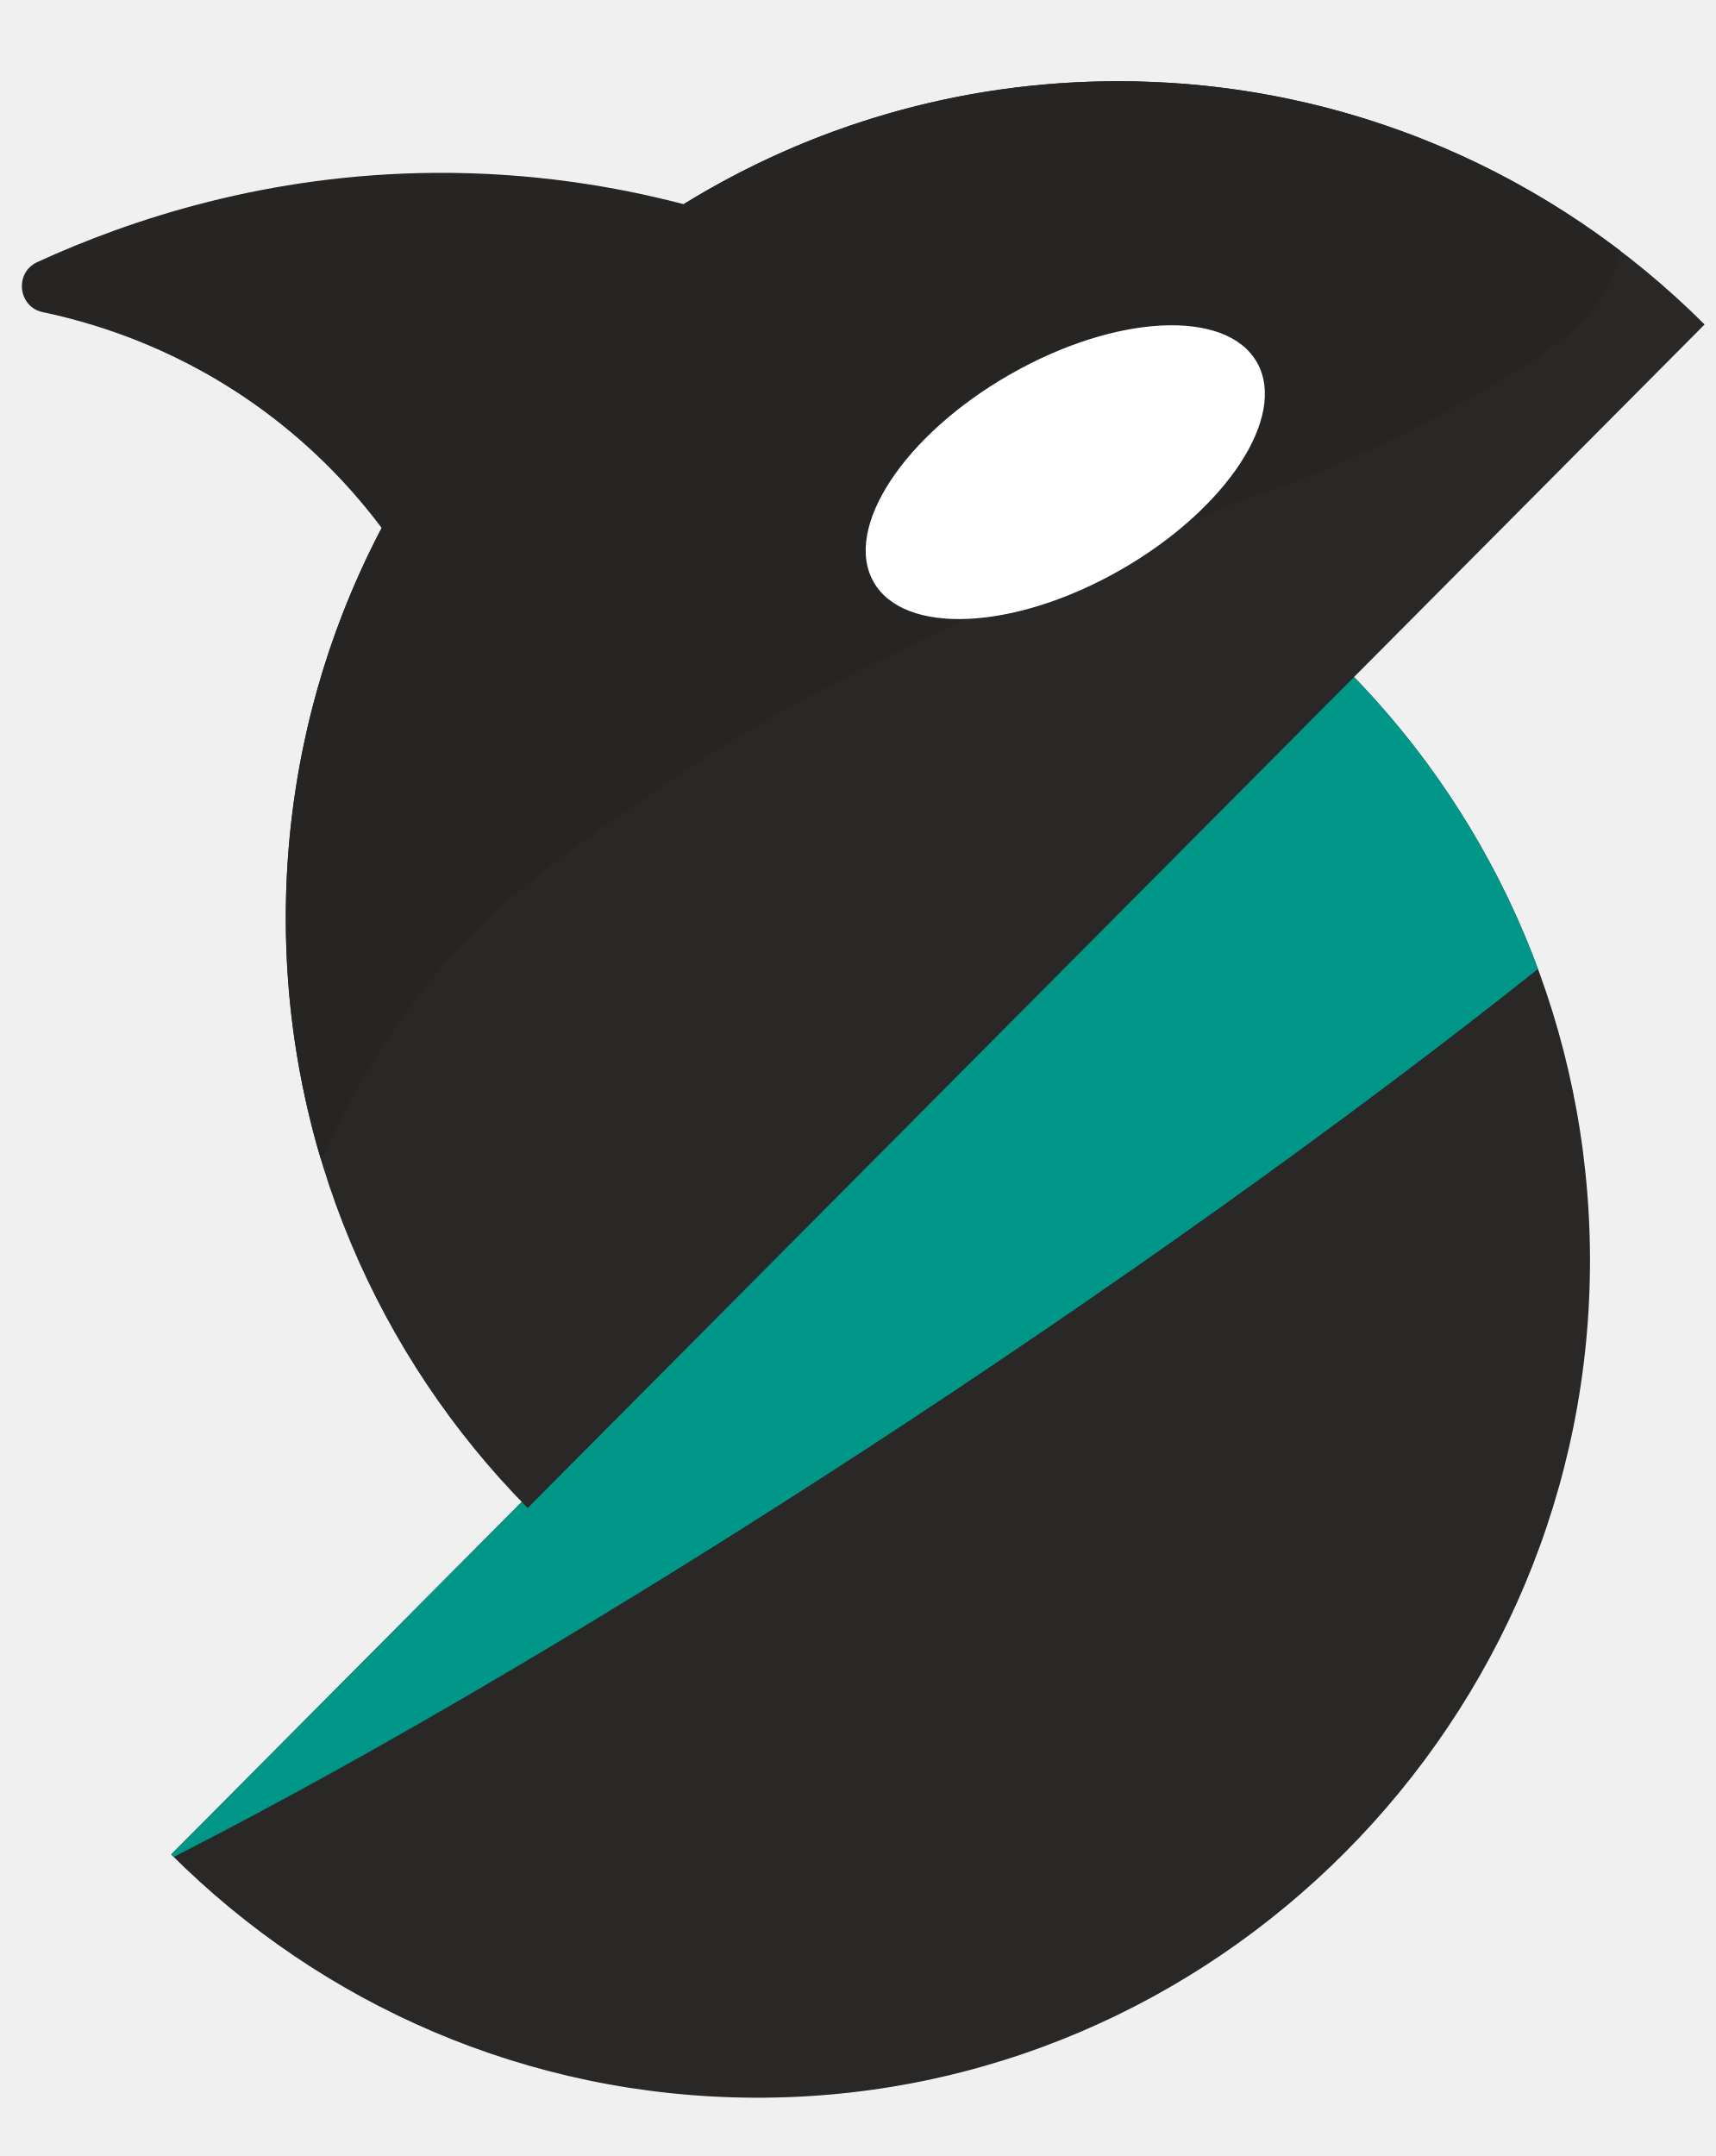
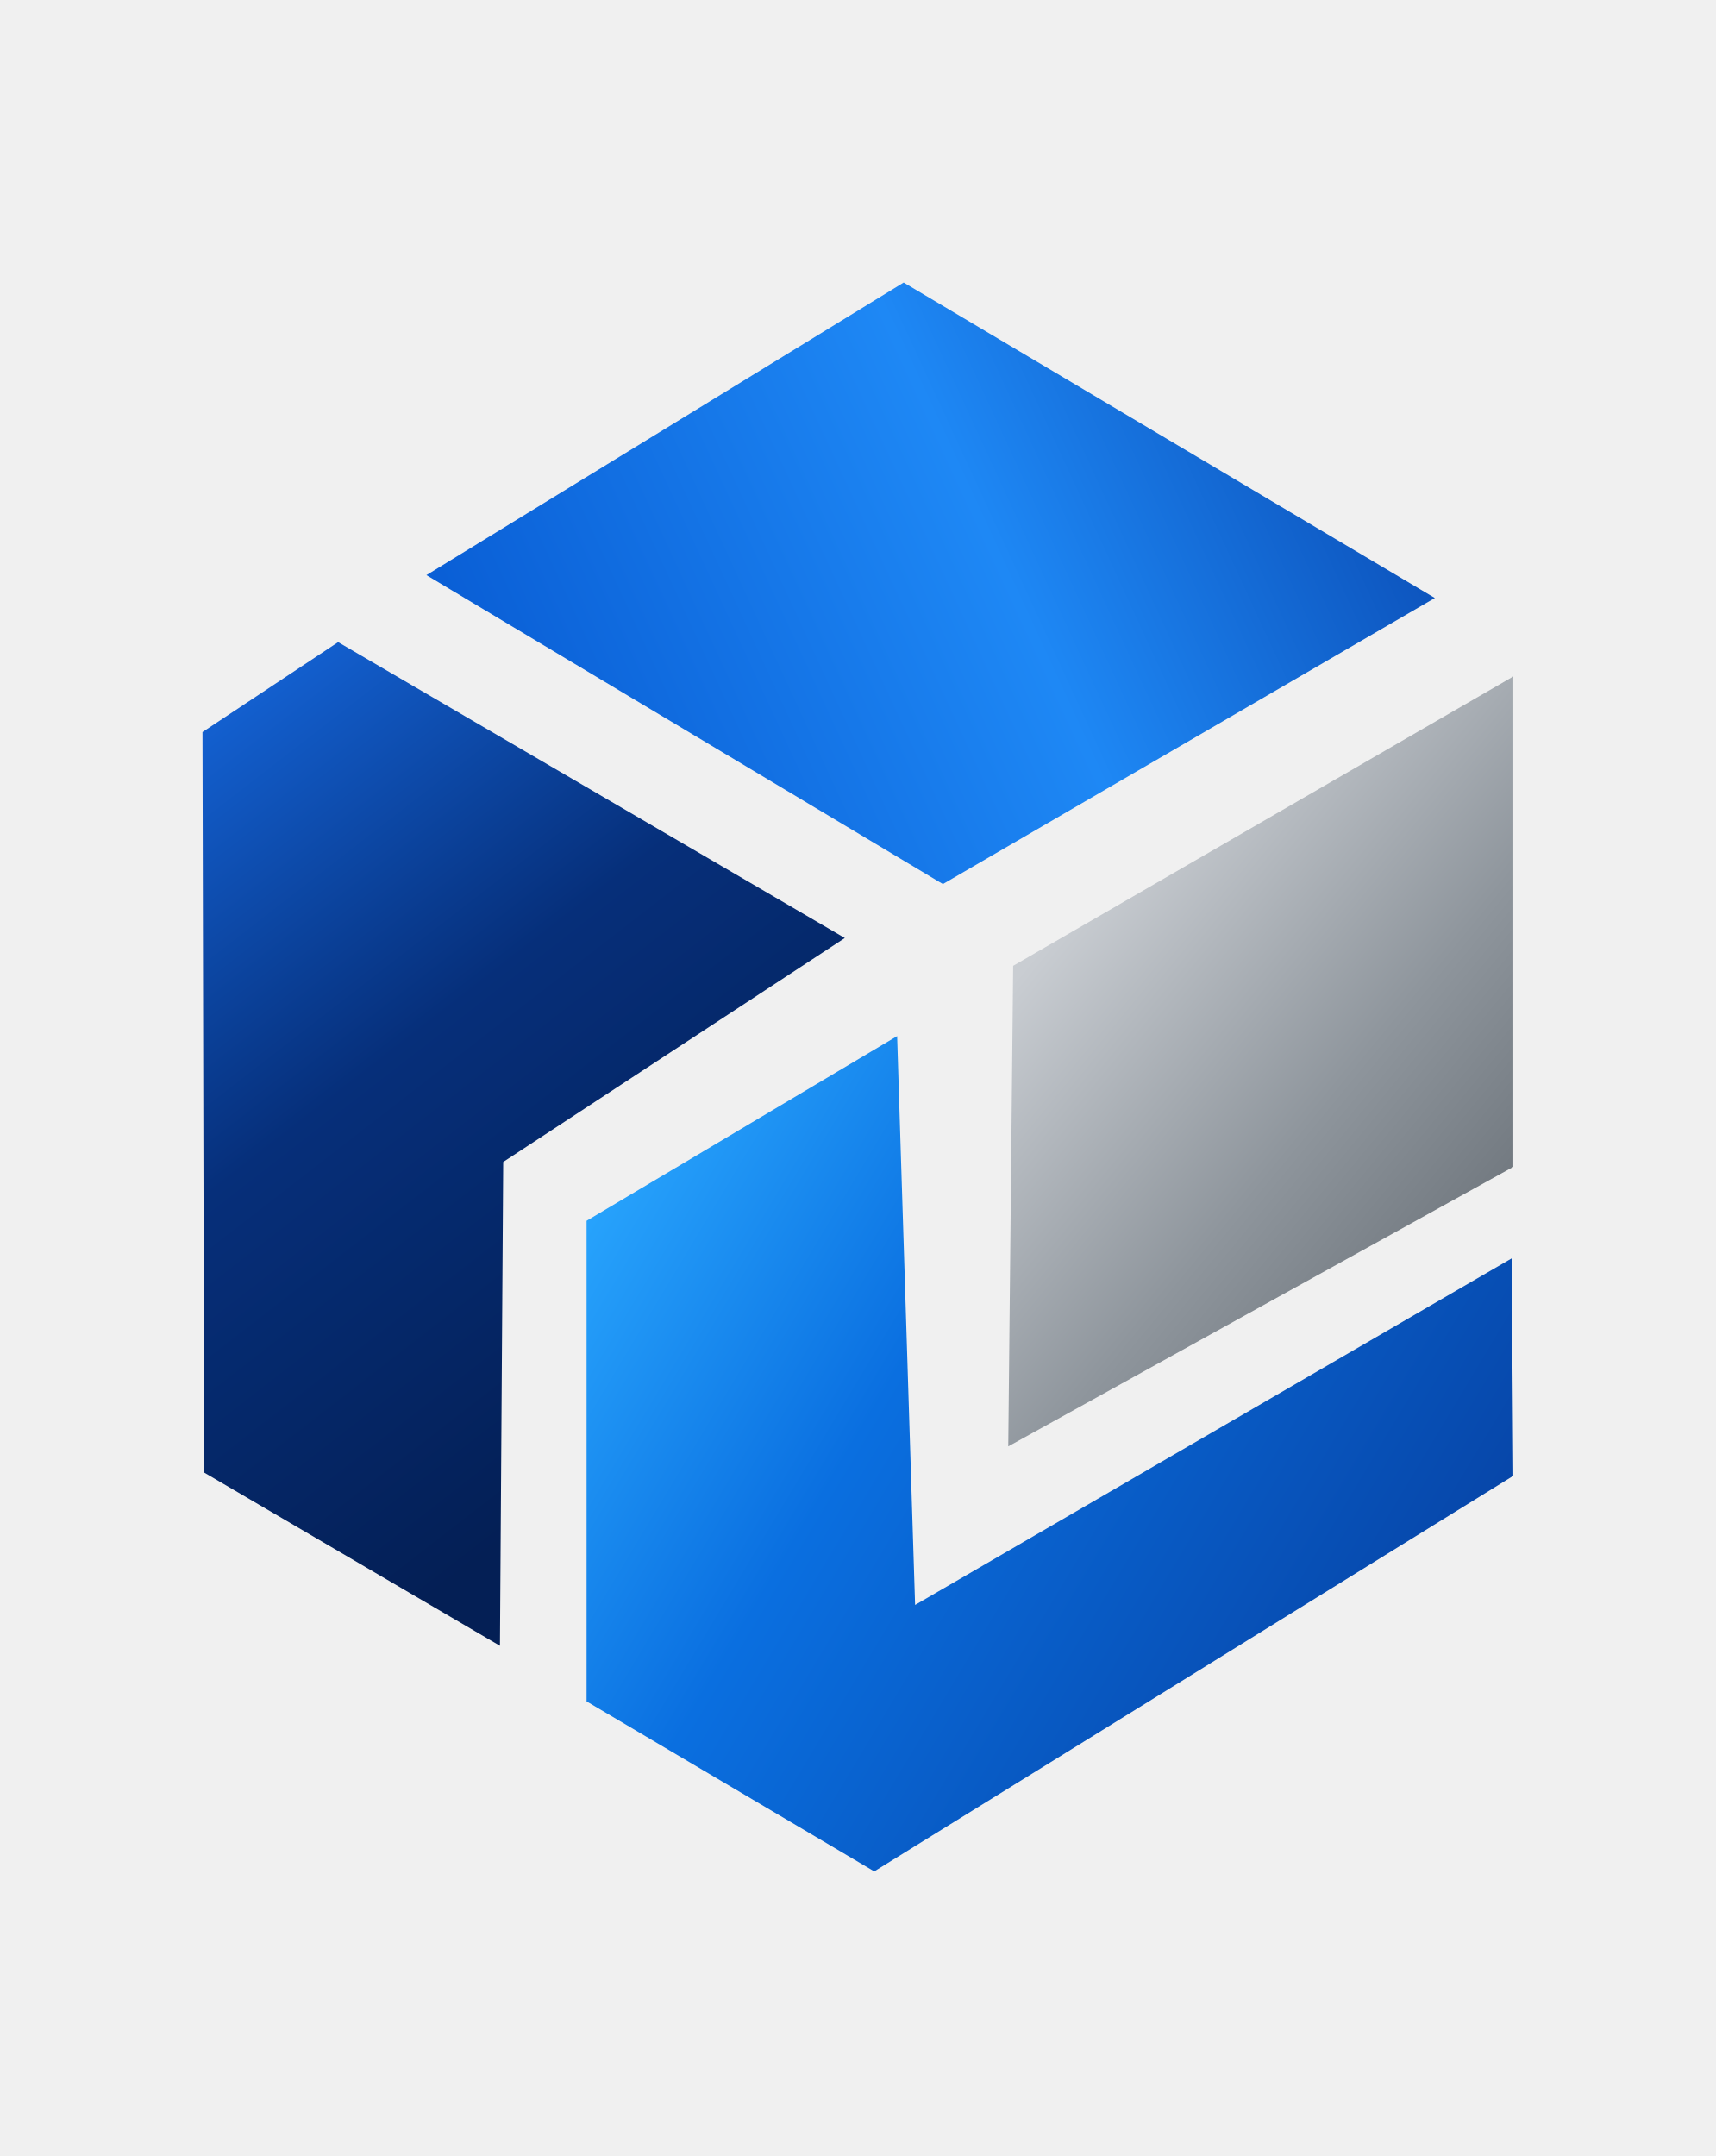
- <svg xmlns="http://www.w3.org/2000/svg" version="1.1" id="svg2" width="814.987" height="1023.993" viewBox="0 0 814.987 1023.993">
-   <defs id="defs6">
-     <clipPath clipPathUnits="userSpaceOnUse" id="clipPath16">
-       <path d="M 0,792 H 612 V 0 H 0 Z" id="path14" />
-     </clipPath>
-   </defs>
-   <g id="g8" transform="matrix(1.333333,0,0,-1.333333,1.3995581e-8,1055.996)">
-     <g id="g10" transform="translate(1.258952,16.06244)">
-       <g id="g12" clip-path="url(#clipPath16)">
-         <g id="g18" transform="translate(59.7287,115.3517)">
-           <path d="m 0,0 c 53.332,-53.285 126.698,-86.317 207.744,-86.646 164.049,-0.664 298.355,134.38 297.699,299.337 -0.324,81.496 -33.176,155.271 -86.17,208.899 z" style="fill:#292826;fill-opacity:1;fill-rule:nonzero;stroke:none" id="path20" />
-         </g>
-         <g id="g22" transform="translate(479.0017,536.9419)">
-           <path d="m 0,0 -419.273,-421.59 c 0.298,-0.298 0.606,-0.587 0.906,-0.884 146.894,74.925 348.023,206.579 486.003,316.297 C 52.756,-65.97 29.506,-29.859 0,0" style="fill:#009789;fill-opacity:1;fill-rule:nonzero;stroke:none" id="path24" />
-         </g>
-         <g id="g26" transform="translate(397.0372,747)">
-           <path d="m 0,0 c -163.742,0 -296.482,-133.473 -296.482,-298.121 0,-81.979 32.915,-156.223 86.172,-210.117 l 419.273,421.59 C 155.364,-33.096 81.529,0 0,0" style="fill:#292826;fill-opacity:1;fill-rule:nonzero;stroke:none" id="path28" />
-         </g>
-         <g id="g30" transform="translate(397.0372,747)">
-           <path d="m 0,0 c -56.714,0 -109.702,-16.022 -154.751,-43.796 -24.127,6.312 -54.061,11.37 -88.437,11.157 -59.938,-0.372 -108.713,-16.603 -141.822,-31.784 -8.218,-3.768 -6.898,-15.967 1.941,-17.829 21.801,-4.593 50.498,-14.324 78.883,-35.28 17.931,-13.238 31.574,-27.883 41.856,-41.597 -21.794,-41.504 -34.152,-88.793 -34.152,-138.992 0,-29.952 4.412,-58.865 12.586,-86.137 12.54,27.79 25.699,46.391 29.916,52.184 27.229,37.41 56.015,56.883 98.542,85.651 31.328,21.193 74.856,46.047 199.916,97.449 0,0 39.121,11.017 91.587,42.212 20.912,12.433 36.823,24.17 41.863,42.526 0.355,1.293 0.677,2.57 0.973,3.83 C 129.175,-22.506 67.208,0 0,0" style="fill:#262523;fill-opacity:1;fill-rule:nonzero;stroke:none" id="path32" />
-         </g>
-         <g id="g34" transform="translate(446.5563,646.8041)">
-           <path d="m 0,0 c 10.875,-19.229 -10.891,-52.305 -48.616,-73.879 -37.725,-21.573 -77.124,-23.474 -88,-4.245 -10.875,19.229 10.891,52.305 48.617,73.879 C -50.274,17.328 -10.875,19.229 0,0" style="fill:#ffffff;fill-opacity:1;fill-rule:nonzero;stroke:none" id="path36" />
-         </g>
-       </g>
-     </g>
+ <svg xmlns="http://www.w3.org/2000/svg" width="815" height="1024" viewBox="0 0 815 1024">
+   <g transform="translate(10.00,114.00) scale(0.77637)">
+     <defs>
+       <linearGradient id="gTop" x1="300" y1="300" x2="820" y2="60" gradientUnits="userSpaceOnUse">
+         <stop offset="0" stop-color="#0A5FD6" />
+         <stop offset="0.55" stop-color="#1E88F5" />
+         <stop offset="1" stop-color="#0B4FB8" />
+       </linearGradient>
+       <linearGradient id="gLeft" x1="110" y1="300" x2="420" y2="700" gradientUnits="userSpaceOnUse">
+         <stop offset="0" stop-color="#1360D0" />
+         <stop offset="0.45" stop-color="#062F7A" />
+         <stop offset="1" stop-color="#041F55" />
+       </linearGradient>
+       <linearGradient id="gGrey" x1="610" y1="450" x2="913" y2="700" gradientUnits="userSpaceOnUse">
+         <stop offset="0" stop-color="#C9CDD2" />
+         <stop offset="0.5" stop-color="#8E959C" />
+         <stop offset="1" stop-color="#5F666D" />
+       </linearGradient>
+       <linearGradient id="gBottom" x1="346" y1="560" x2="913" y2="900" gradientUnits="userSpaceOnUse">
+         <stop offset="0" stop-color="#2AA8FF" />
+         <stop offset="0.35" stop-color="#0A6FE0" />
+         <stop offset="1" stop-color="#063E9E" />
+       </linearGradient>
+     </defs>
+     <polygon fill="url(#gTop)" points="248,205 540,26 865,219 564,394" />
+     <polygon fill="url(#gLeft)" points="194,246 504,427 295,564 293,860 112,754 111,301" />
+     <polygon fill="url(#gGrey)" points="607,444 913,267 913,567 604,738" />
+     <polygon fill="url(#gBottom)" points="346,600 536,487 547,835 912,623 913,756 522,998 346,894" />
  </g>
</svg>
